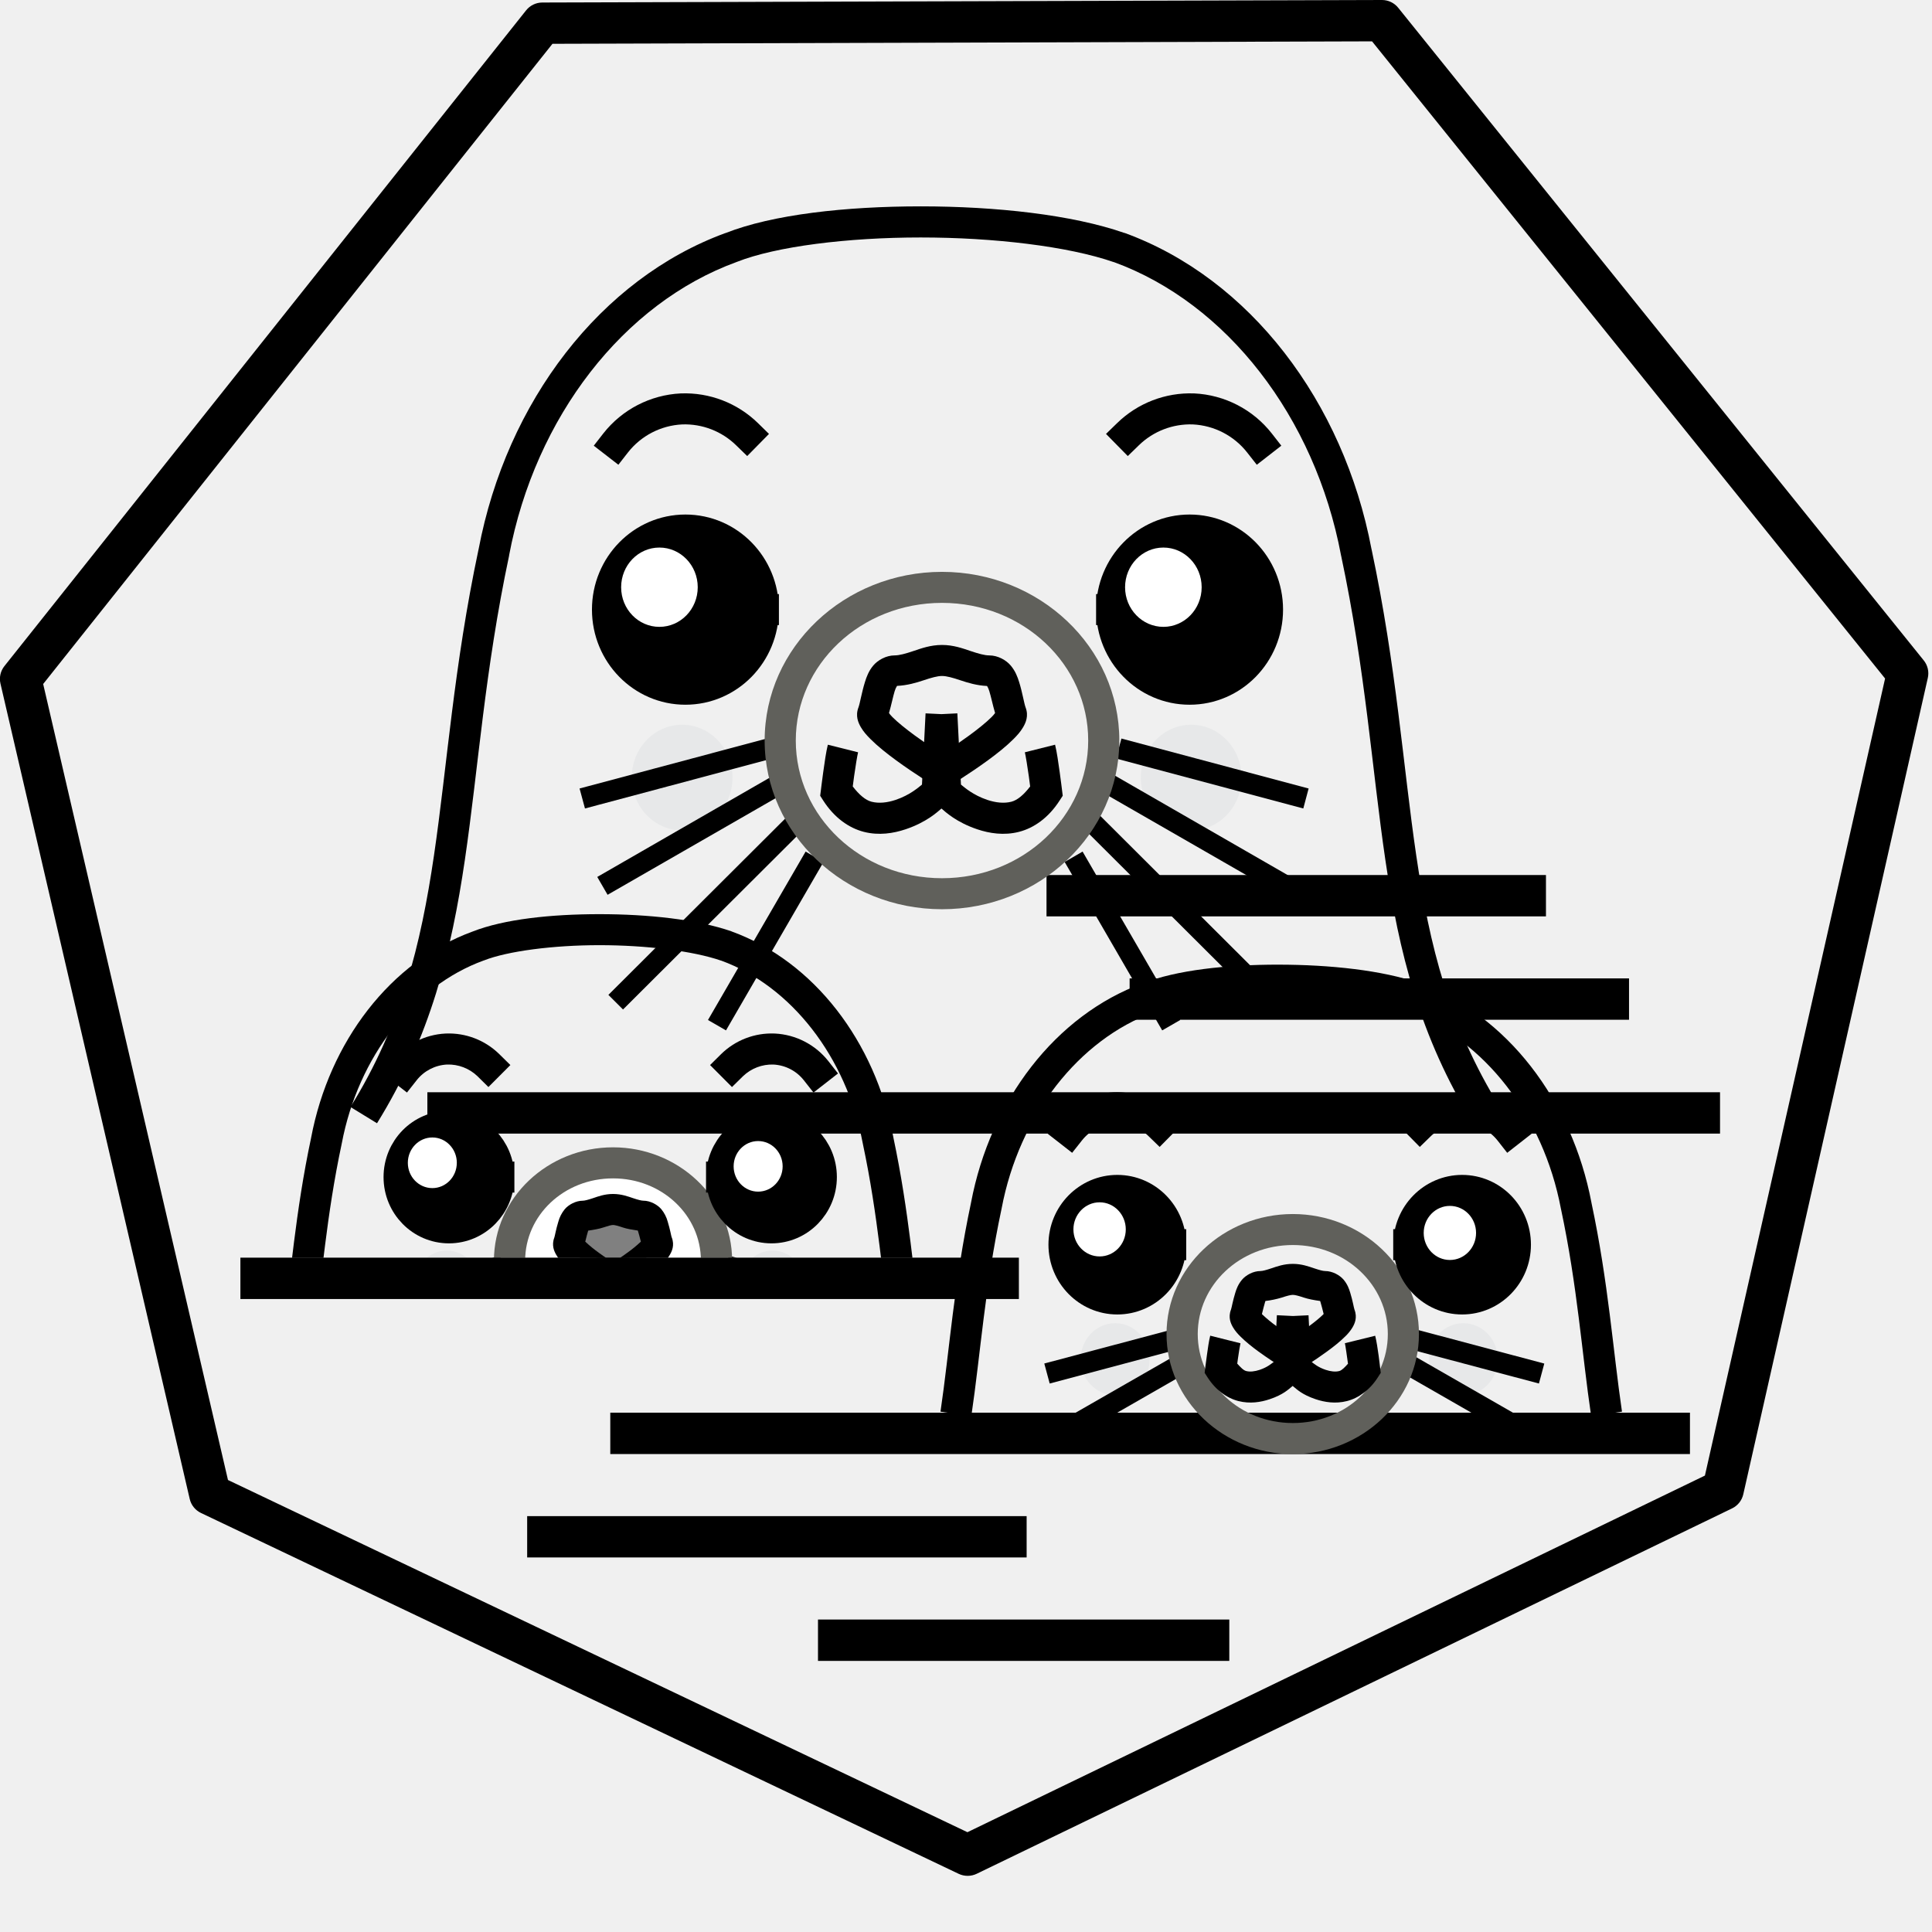
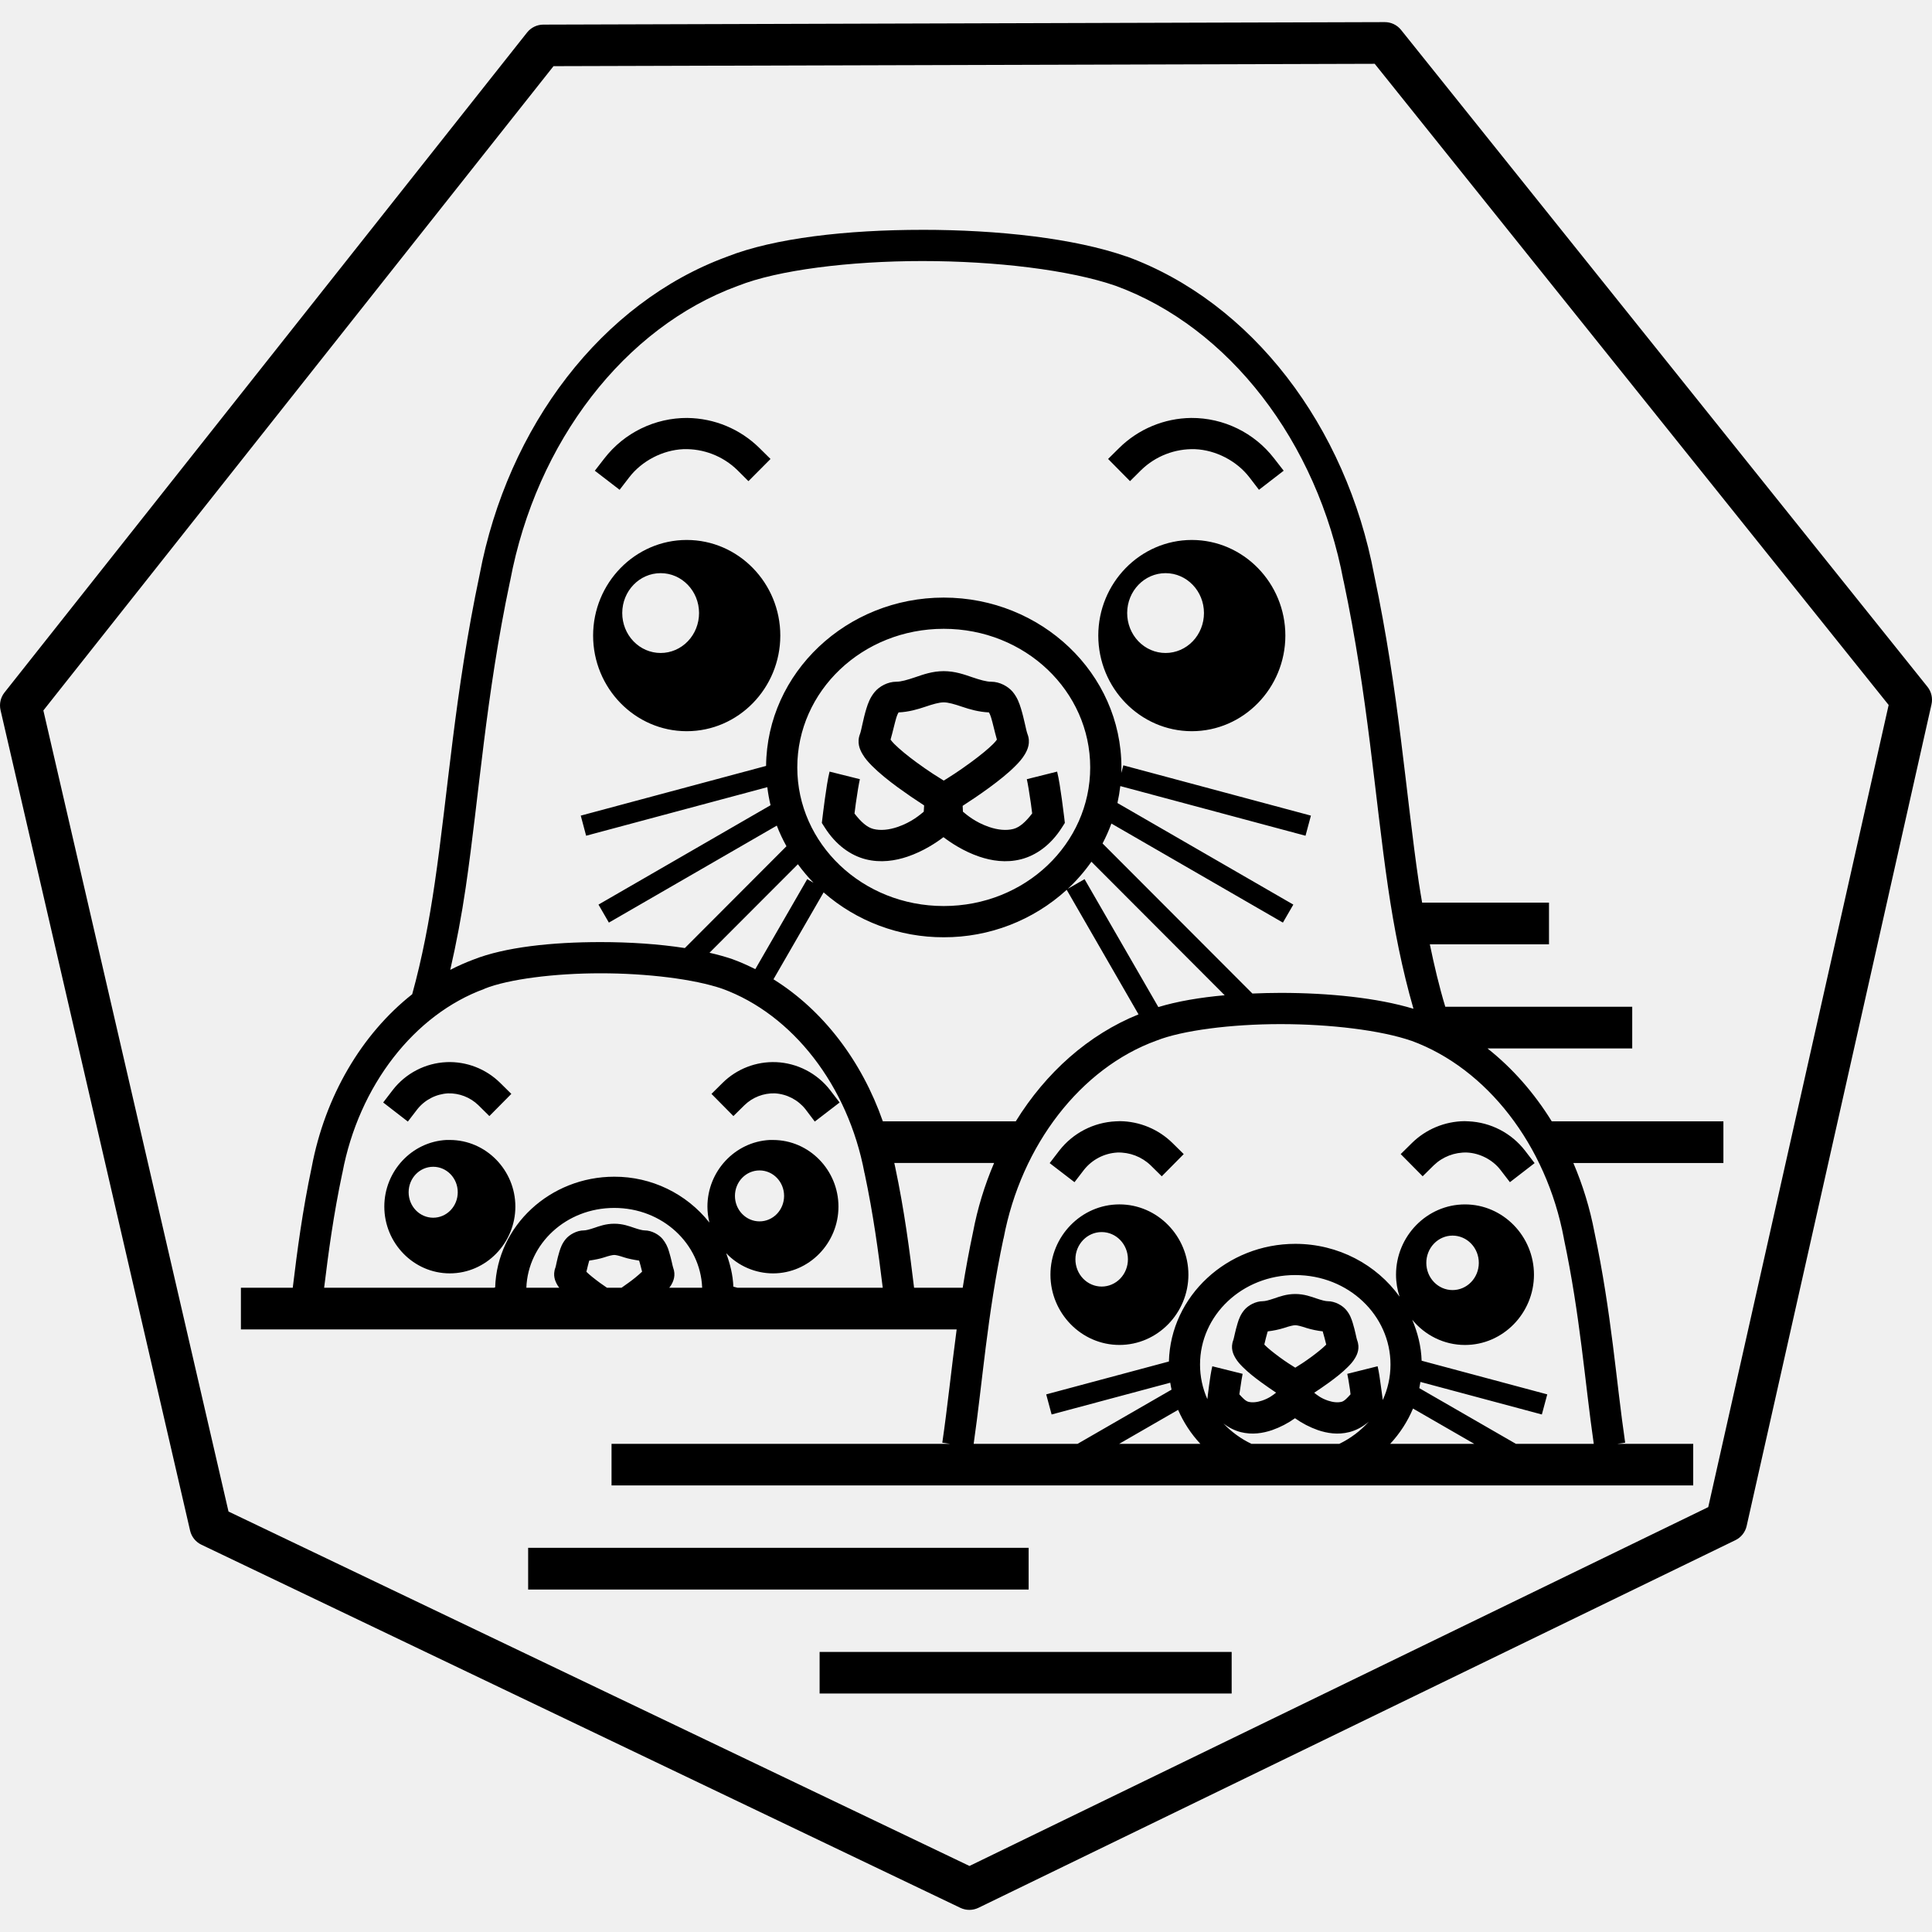
<svg xmlns="http://www.w3.org/2000/svg" viewBox="0 0 128 128">
-   <defs>
-     <clipPath id="podman-plain-a">
-       <path d="M19 61h42v22.336H19zm0 0" />
-     </clipPath>
-     <clipPath id="podman-plain-b">
-       <path d="M8.96 55.742h56.58v27.594H8.96zm0 0" />
-     </clipPath>
-     <clipPath id="podman-plain-c">
-       <path d="M49 82h5v1.336h-5zm0 0" />
-     </clipPath>
-     <clipPath id="podman-plain-d">
-       <path d="M27 82h5v1.336h-5zm0 0" />
-     </clipPath>
-     <clipPath id="podman-plain-e">
-       <path d="M17 76h25v7.336H17zm0 0" />
-     </clipPath>
-     <clipPath id="podman-plain-f">
-       <path d="M18 77h25v6.336H18zm0 0" />
-     </clipPath>
-     <clipPath id="podman-plain-g">
-       <path d="M19 78h24v5.336H19zm0 0" />
-     </clipPath>
-     <clipPath id="podman-plain-h">
-       <path d="M23 80h21v3.336H23zm0 0" />
-     </clipPath>
-     <clipPath id="podman-plain-i">
-       <path d="M40 76h24v7.336H40zm0 0" />
-     </clipPath>
-     <clipPath id="podman-plain-j">
-       <path d="M39 77h24v6.336H39zm0 0" />
-     </clipPath>
-     <clipPath id="podman-plain-k">
-       <path d="M38 78h25v5.336H38zm0 0" />
-     </clipPath>
-     <clipPath id="podman-plain-l">
-       <path d="M38 80h21v3.336H38zm0 0" />
-     </clipPath>
-     <clipPath id="podman-plain-m">
-       <path d="M33 77h15v6.336H33zm0 0" />
-     </clipPath>
-     <clipPath id="podman-plain-n">
-       <path d="M22 65h38v18.336H22zm0 0" />
-     </clipPath>
-     <clipPath id="podman-plain-o">
-       <path d="M36 62h29.54v21.336H36zm0 0" />
-     </clipPath>
-     <clipPath id="podman-plain-p">
-       <path d="M36 57h29.54v26H36zm0 0" />
-     </clipPath>
-     <clipPath id="podman-plain-q">
-       <path d="M28 70h29v13.336H28zm0 0" />
-     </clipPath>
-     <clipPath id="podman-plain-r">
-       <path d="M24 70h29v13.336H24zm0 0" />
-     </clipPath>
-     <clipPath id="podman-plain-s">
-       <path d="M37 80h7v3.336h-7zm0 0" />
-     </clipPath>
-     <clipPath id="podman-plain-t">
-       <path d="M26 68h30v15.336H26zm0 0" />
-     </clipPath>
-     <clipPath id="podman-plain-u">
-       <path d="M14 62h31v21.336H14zm0 0" />
-     </clipPath>
-   </defs>
-   <path d="M963.983-1.265h12.722M966.1 1.38h12.721" transform="matrix(2.60096 0 0 2.58929 -2437.947 62.618)" fill="none" stroke-width="1.058" stroke="#000" />
-   <path style="line-height:normal;font-variant-ligatures:normal;font-variant-position:normal;font-variant-caps:normal;font-variant-numeric:normal;font-variant-alternates:normal;font-feature-settings:normal;text-indent:0;text-align:start;text-decoration-line:none;text-decoration-style:solid;text-decoration-color:#000;text-transform:none;text-orientation:mixed;white-space:normal;shape-padding:0;isolation:auto;mix-blend-mode:normal;solid-color:#000;solid-opacity:1" d="M61.002 13.672c-4.976 0-9.816.538-12.935 1.77-.003 0-.009-.002-.012 0-8.26 3.025-14.49 11.161-16.346 20.943v.006c-.002.006-.005.011-.006.017-1.644 7.754-2.076 14.323-2.95 20.263-.876 5.947-2.177 11.25-5.533 16.671l1.758 1.077c3.548-5.731 4.926-11.381 5.82-17.445.892-6.064 1.317-12.557 2.932-20.164v-.023c1.736-9.18 7.597-16.704 15.061-19.425l.012-.005.017-.006c2.601-1.029 7.36-1.619 12.182-1.618 4.816 0 9.755.58 12.794 1.635h.012c7.458 2.726 13.31 10.246 15.038 19.419v.011l.006.012c1.616 7.607 2.039 14.1 2.932 20.164.894 6.064 2.274 11.72 5.825 17.45l1.759-1.082c-3.36-5.421-4.663-10.724-5.539-16.671-.875-5.94-1.31-12.508-2.956-20.263l-.006-.017c-1.852-9.796-8.084-17.944-16.364-20.961h-.018c-3.458-1.203-8.503-1.758-13.483-1.758z" color="#000" font-weight="400" font-family="sans-serif" overflow="visible" fill-rule="evenodd" />
-   <path d="M82.258 51.516c0-1.934-1.492-3.5-3.336-3.5-1.844 0-3.34 1.566-3.34 3.5 0 1.933 1.496 3.5 3.34 3.5 1.844 0 3.336-1.567 3.336-3.5zm-33.727 0c0-1.934-1.496-3.5-3.34-3.5-1.843 0-3.336 1.566-3.336 3.5 0 1.933 1.493 3.5 3.336 3.5 1.844 0 3.34-1.567 3.34-3.5zm0 0" fill="#e7e8e9" />
-   <path style="line-height:normal;font-variant-ligatures:normal;font-variant-position:normal;font-variant-caps:normal;font-variant-numeric:normal;font-variant-alternates:normal;font-feature-settings:normal;text-indent:0;text-align:start;text-decoration-line:none;text-decoration-style:solid;text-decoration-color:#000;text-transform:none;text-orientation:mixed;white-space:normal;shape-padding:0;isolation:auto;mix-blend-mode:normal;solid-color:#000;solid-opacity:1" d="M50.801 48.93l-12.403 3.31.358 1.323 12.403-3.308zm1.24 1.99L39.57 58.1l.684 1.183 12.476-7.174zm.913 2.383L40.307 65.914l.97.967L53.924 54.27zm.42 3.117l-6.469 11.158 1.194.688 6.463-11.159zm20.923-7.49L86.7 52.24l-.353 1.323-12.408-3.308zm-1.24 1.99l12.47 7.18-.684 1.183-12.476-7.174zm-.913 2.383l12.647 12.611-.97.967L71.174 54.27zm-.42 3.117l6.469 11.158-1.194.688-6.463-11.159z" color="#000" font-weight="400" font-family="sans-serif" overflow="visible" />
-   <path style="line-height:normal;font-variant-ligatures:normal;font-variant-position:normal;font-variant-caps:normal;font-variant-numeric:normal;font-variant-alternates:normal;font-feature-settings:normal;text-indent:0;text-align:start;text-decoration-line:none;text-decoration-style:solid;text-decoration-color:#000;text-transform:none;text-orientation:mixed;white-space:normal;shape-padding:0;isolation:auto;mix-blend-mode:normal;solid-color:#000;solid-opacity:1" d="M62.41 37.887c-6.447 0-11.75 4.983-11.75 11.176 0 6.19 5.303 11.176 11.75 11.176 6.452 0 11.748-4.986 11.748-11.176 0-6.193-5.296-11.176-11.748-11.176zm0 2.055c5.393 0 9.686 4.096 9.686 9.121 0 5.022-4.293 9.121-9.686 9.121-5.387 0-9.687-4.1-9.687-9.12 0-5.026 4.3-9.122 9.687-9.122z" color="#000" font-weight="400" font-family="sans-serif" overflow="visible" fill="#60605b" />
-   <path d="M-964.802-7.841c0-.977-.773-1.768-1.725-1.768-.953 0-1.725.791-1.725 1.768 0 .978.772 1.77 1.725 1.77.952 0 1.725-.792 1.725-1.77zm0 0" transform="matrix(-2.99123 0 0 2.9803 -2812.291 63.755)" stroke-width=".69" stroke-linecap="square" stroke="#000" />
-   <path style="line-height:normal;font-variant-ligatures:normal;font-variant-position:normal;font-variant-caps:normal;font-variant-numeric:normal;font-variant-alternates:normal;font-feature-settings:normal;text-indent:0;text-align:start;text-decoration-line:none;text-decoration-style:solid;text-decoration-color:#000;text-transform:none;text-orientation:mixed;white-space:normal;shape-padding:0;isolation:auto;mix-blend-mode:normal;solid-color:#000;solid-opacity:1" d="M79.113 26.065a6.94 6.94 0 00-5.095 1.961l-.742.722 1.443 1.467.736-.716a4.88 4.88 0 013.576-1.38c1.414.07 2.728.75 3.599 1.863l.636.81 1.625-1.264-.631-.809a6.949 6.949 0 00-5.136-2.654h-.006zM61.321 47.262l-.238 4.719c-.23.186-.804.696-1.743 1.013-.555.186-1.107.247-1.593.124-.413-.106-.828-.466-1.25-1.013.028-.217.038-.31.088-.667.087-.624.209-1.374.265-1.597l-2.003-.502c-.119.476-.216 1.17-.306 1.815-.09.644-.155 1.199-.155 1.199l-.047.367.197.31c.728 1.138 1.7 1.828 2.698 2.083.997.254 1.958.1 2.764-.171 1.382-.465 2.103-1.14 2.376-1.375.274.235.99.91 2.37 1.375.808.272 1.768.425 2.766.17.997-.254 1.969-.944 2.697-2.082l.202-.31-.046-.367s-.066-.555-.156-1.2c-.09-.644-.187-1.338-.306-1.814l-2.002.502c.056.223.177.973.264 1.597.05.358.061.45.088.667-.422.547-.837.907-1.25 1.013-.485.123-1.038.062-1.592-.124-.94-.317-1.513-.827-1.743-1.013l-.239-4.72-1.053.052z" color="#000" font-weight="400" font-family="sans-serif" overflow="visible" />
-   <path style="line-height:normal;font-variant-ligatures:normal;font-variant-position:normal;font-variant-caps:normal;font-variant-numeric:normal;font-variant-alternates:normal;font-feature-settings:normal;text-indent:0;text-align:start;text-decoration-line:none;text-decoration-style:solid;text-decoration-color:#000;text-transform:none;text-orientation:mixed;white-space:normal;shape-padding:0;isolation:auto;mix-blend-mode:normal;solid-color:#000;solid-opacity:1" d="M62.41 42.73c-.756 0-1.378.228-1.893.402-.515.173-.929.29-1.245.29-.566 0-1.117.314-1.42.676-.301.362-.439.74-.549 1.094-.218.707-.33 1.417-.426 1.67-.222.573-.011 1.03.164 1.328.174.297.39.533.63.774.483.483 1.09.964 1.706 1.415 1.232.9 2.49 1.664 2.49 1.664l.537.332.543-.332s1.26-.763 2.495-1.664c.617-.45 1.223-.932 1.706-1.415.241-.241.455-.477.63-.774.175-.296.388-.752.17-1.321-.097-.252-.206-.968-.426-1.677-.11-.354-.253-.732-.555-1.094-.303-.362-.854-.675-1.42-.675-.316 0-.728-.118-1.245-.291-.516-.174-1.135-.402-1.892-.402zm0 2.055c.307 0 .715.117 1.232.29.476.16 1.072.342 1.753.373.022.034.088.144.152.35.112.36.223.908.38 1.443a2.242 2.242 0 01-.24.274c-.341.341-.894.787-1.466 1.205-.88.642-1.435.975-1.811 1.21-.375-.234-.931-.567-1.812-1.21-.57-.418-1.125-.864-1.466-1.205-.128-.128-.183-.205-.234-.274.157-.535.263-1.083.374-1.443a1.39 1.39 0 01.158-.356c.677-.032 1.273-.207 1.747-.366.517-.174.93-.291 1.233-.291z" color="#000" font-weight="400" font-family="sans-serif" overflow="visible" />
-   <path d="M957.085-7.841c0-.977-.771-1.768-1.725-1.768-.953 0-1.725.791-1.725 1.768 0 .978.772 1.77 1.725 1.77.954 0 1.725-.792 1.725-1.77zm0 0" transform="matrix(2.99123 0 0 2.9803 -2812.291 63.755)" stroke-width=".69" stroke-linecap="square" stroke="#000" />
-   <path d="M46.227 38.906c0-1.453-1.137-2.629-2.54-2.629-1.402 0-2.535 1.176-2.535 2.63 0 1.448 1.133 2.624 2.535 2.624 1.403 0 2.54-1.176 2.54-2.625zm0 0" fill="#fff" />
-   <path style="line-height:normal;font-variant-ligatures:normal;font-variant-position:normal;font-variant-caps:normal;font-variant-numeric:normal;font-variant-alternates:normal;font-feature-settings:normal;text-indent:0;text-align:start;text-decoration-line:none;text-decoration-style:solid;text-decoration-color:#000;text-transform:none;text-orientation:mixed;white-space:normal;shape-padding:0;isolation:auto;mix-blend-mode:normal;solid-color:#000;solid-opacity:1" d="M45.099 26.065a6.951 6.951 0 00-5.13 2.654l-.63.81 1.63 1.262.63-.809a4.87 4.87 0 013.593-1.863 4.866 4.866 0 013.576 1.38l.736.716 1.443-1.467-.736-.722a6.928 6.928 0 00-5.1-1.961h-.006z" color="#000" font-weight="400" font-family="sans-serif" overflow="visible" />
-   <path d="M79.613 38.906c0-1.453-1.136-2.629-2.535-2.629-1.402 0-2.539 1.176-2.539 2.63 0 1.448 1.137 2.624 2.54 2.624 1.398 0 2.534-1.176 2.534-2.625zm0 0" fill="#fff" />
-   <path d="M948.212 4.293h32.927" transform="matrix(2.60096 0 0 2.58929 -2437.947 62.618)" fill="none" stroke-width="1.058" stroke="#000" />
-   <g clip-path="url(#podman-plain-a)">
-     <path d="M60.066 88.473c-.566-3.832-.843-8-1.886-12.907-1.145-6.058-5.016-11.058-10.055-12.89-4.152-1.442-12.785-1.446-16.445 0-5.035 1.832-8.907 6.832-10.051 12.89-1.047 4.907-1.32 9.075-1.887 12.907" fill="none" />
-   </g>
-   <g clip-path="url(#podman-plain-b)">
-     <path style="line-height:normal;font-variant-ligatures:normal;font-variant-position:normal;font-variant-caps:normal;font-variant-numeric:normal;font-variant-alternates:normal;font-feature-settings:normal;text-indent:0;text-align:start;text-decoration-line:none;text-decoration-style:solid;text-decoration-color:#000;text-transform:none;text-orientation:mixed;white-space:normal;shape-padding:0;isolation:auto;mix-blend-mode:normal;solid-color:#000;solid-opacity:1" d="M39.716 60.566c-3.207 0-6.315.33-8.404 1.15-5.436 1.984-9.495 7.293-10.699 13.659v.004c-1.06 4.973-1.338 9.179-1.894 12.944l2.042.298c.575-3.89.847-8.014 1.877-12.839v-.012l.005-.013c1.085-5.747 4.764-10.433 9.39-12.117l.014-.004.013-.004c1.57-.62 4.602-1.013 7.657-1.012 3.052 0 6.191.378 8.058 1.024h.009c4.625 1.688 8.293 6.37 9.378 12.113l.004.013v.008c1.027 4.828 1.301 8.957 1.878 12.848l2.042-.303c-.558-3.766-.84-7.97-1.894-12.944v-.004c-1.205-6.37-5.27-11.682-10.716-13.663l-.005-.004-.008-.004c-2.286-.793-5.532-1.138-8.746-1.138z" color="#000" font-weight="400" font-family="sans-serif" overflow="visible" />
-   </g>
-   <g clip-path="url(#podman-plain-c)">
-     <path d="M53.316 85.086c0-1.234-.953-2.234-2.132-2.234-1.18 0-2.137 1-2.137 2.234s.957 2.234 2.137 2.234c1.18 0 2.132-1 2.132-2.234zm0 0" fill="#e7e8e9" />
-   </g>
-   <g clip-path="url(#podman-plain-d)">
-     <path d="M31.742 85.086c0-1.234-.957-2.234-2.137-2.234-1.18 0-2.136 1-2.136 2.234s.957 2.234 2.136 2.234c1.18 0 2.137-1 2.137-2.234zm0 0" fill="#e7e8e9" />
-   </g>
-   <g clip-path="url(#podman-plain-e)">
-     <path d="M956.418-5.982l-4.67 1.251" transform="matrix(1.69894 0 0 1.6887 -1591.586 93.957)" fill="none" stroke-width=".811" stroke="#000" />
-   </g>
-   <g clip-path="url(#podman-plain-f)">
-     <path d="M956.949-5.253l-4.697 2.71" transform="matrix(1.69894 0 0 1.6887 -1591.586 93.957)" fill="none" stroke-width=".811" stroke="#000" />
-   </g>
-   <g clip-path="url(#podman-plain-g)">
-     <path d="M957.344-4.393l-4.761 4.76" transform="matrix(1.69894 0 0 1.6887 -1591.586 93.957)" fill="none" stroke-width=".811" stroke="#000" />
-   </g>
-   <g clip-path="url(#podman-plain-h)">
-     <path d="M957.544-3.269L955.11.946" transform="matrix(1.69894 0 0 1.6887 -1591.586 93.957)" fill="none" stroke-width=".811" stroke="#000" />
-   </g>
-   <g clip-path="url(#podman-plain-i)">
-     <path d="M956.418-5.982l-4.67 1.251" transform="matrix(-1.69894 0 0 1.6887 1673.004 93.957)" fill="none" stroke-width=".811" stroke="#000" />
-   </g>
-   <g clip-path="url(#podman-plain-j)">
-     <path d="M956.949-5.253l-4.697 2.71" transform="matrix(-1.69894 0 0 1.6887 1673.004 93.957)" fill="none" stroke-width=".811" stroke="#000" />
-   </g>
-   <g clip-path="url(#podman-plain-k)">
-     <path d="M957.344-4.393l-4.761 4.76" transform="matrix(-1.69894 0 0 1.6887 1673.004 93.957)" fill="none" stroke-width=".811" stroke="#000" />
-   </g>
-   <g clip-path="url(#podman-plain-l)">
-     <path d="M957.544-3.269L955.11.946" transform="matrix(-1.69894 0 0 1.6887 1673.004 93.957)" fill="none" stroke-width=".811" stroke="#000" />
-   </g>
-   <g clip-path="url(#podman-plain-m)">
-     <path d="M47.473 83.52c0-3.579-3.067-6.477-6.856-6.477-3.785 0-6.855 2.898-6.855 6.477 0 3.578 3.07 6.48 6.855 6.48 3.79 0 6.856-2.902 6.856-6.48zm0 0" fill="#fff" />
-   </g>
-   <g clip-path="url(#podman-plain-n)">
-     <path style="line-height:normal;font-variant-ligatures:normal;font-variant-position:normal;font-variant-caps:normal;font-variant-numeric:normal;font-variant-alternates:normal;font-feature-settings:normal;text-indent:0;text-align:start;text-decoration-line:none;text-decoration-style:solid;text-decoration-color:#000;text-transform:none;text-orientation:mixed;white-space:normal;shape-padding:0;isolation:auto;mix-blend-mode:normal;solid-color:#000;solid-opacity:1" d="M40.615 76.013c-4.316 0-7.89 3.342-7.89 7.505 0 4.164 3.573 7.51 7.89 7.51 4.318 0 7.89-3.347 7.89-7.51 0-4.162-3.574-7.505-7.89-7.505zm0 2.058c3.257 0 5.822 2.454 5.822 5.447 0 2.994-2.563 5.456-5.822 5.456-3.257 0-5.822-2.462-5.822-5.456 0-2.993 2.565-5.447 5.822-5.447z" color="#000" font-weight="400" font-family="sans-serif" overflow="visible" fill="#60605b" />
-   </g>
-   <path d="M47.813 77.984c0-1.859 1.476-3.363 3.3-3.363 1.825 0 3.301 1.504 3.301 3.363 0 1.86-1.477 3.364-3.3 3.364-1.825 0-3.301-1.504-3.301-3.364zm0 0" />
-   <g clip-path="url(#podman-plain-o)">
-     <path d="M-952.644 8.86c0-.865-.683-1.564-1.528-1.564-.844 0-1.528.7-1.528 1.564 0 .865.684 1.564 1.528 1.564.845 0 1.528-.7 1.528-1.564zm0 0" transform="matrix(-2.16006 0 0 2.15037 -2009.957 58.932)" fill="none" stroke="#000" stroke-width=".956" stroke-linecap="square" />
-   </g>
-   <g clip-path="url(#podman-plain-p)">
-     <path style="line-height:normal;font-variant-ligatures:normal;font-variant-position:normal;font-variant-caps:normal;font-variant-numeric:normal;font-variant-alternates:normal;font-feature-settings:normal;text-indent:0;text-align:start;text-decoration-line:none;text-decoration-style:solid;text-decoration-color:#000;text-transform:none;text-orientation:mixed;white-space:normal;shape-padding:0;isolation:auto;mix-blend-mode:normal;solid-color:#000;solid-opacity:1" d="M51.322 68.474a4.778 4.778 0 00-3.548 1.365l-.73.723 1.452 1.457.734-.722a2.782 2.782 0 012.004-.769c.796.04 1.534.42 2.025 1.046l.637.81 1.624-1.264-.633-.81a4.818 4.818 0 00-3.556-1.836h-.004z" color="#000" font-weight="400" font-family="sans-serif" overflow="visible" />
-   </g>
-   <g clip-path="url(#podman-plain-q)">
-     <path d="M962.305-5.784l.101 1.985s1.587 1.422 2.513-.033c0 0-.099-.826-.165-1.092" transform="matrix(1.69894 0 0 1.6887 -1594.283 92.17)" fill="none" stroke-width="1.216" stroke="#000" />
-   </g>
-   <g clip-path="url(#podman-plain-r)">
-     <path d="M962.287-5.784l-.1 1.985s-1.586 1.422-2.512-.033c0 0 .098-.826.165-1.092" transform="matrix(1.69894 0 0 1.6887 -1594.283 92.17)" fill="none" stroke-width="1.216" stroke="#000" />
-   </g>
-   <g clip-path="url(#podman-plain-s)">
-     <path d="M43.543 82.352c-.23-.59-.23-1.774-.918-1.774-.691 0-1.328-.445-2.008-.445-.676 0-1.312.445-2.004.445-.691 0-.691 1.184-.918 1.774-.23.593 2.922 2.515 2.922 2.515s3.156-1.922 2.926-2.515zm0 0" fill="gray" />
-   </g>
-   <g clip-path="url(#podman-plain-t)">
-     <path style="line-height:normal;font-variant-ligatures:normal;font-variant-position:normal;font-variant-caps:normal;font-variant-numeric:normal;font-variant-alternates:normal;font-feature-settings:normal;text-indent:0;text-align:start;text-decoration-line:none;text-decoration-style:solid;text-decoration-color:#000;text-transform:none;text-orientation:mixed;white-space:normal;shape-padding:0;isolation:auto;mix-blend-mode:normal;solid-color:#000;solid-opacity:1" d="M40.615 79.104c-.565 0-1 .167-1.329.278-.329.11-.552.168-.675.168-.469 0-.948.269-1.194.562a2.226 2.226 0 00-.426.828c-.155.498-.23.956-.262 1.041-.205.529-.008.931.131 1.168.139.236.293.404.46.571.334.335.737.647 1.139.94.805.589 1.616 1.084 1.616 1.084l.54.328.54-.328s.815-.495 1.62-1.083c.402-.294.805-.606 1.139-.94.167-.168.317-.336.456-.572.139-.236.339-.638.135-1.168l-.005-.004c-.03-.077-.107-.54-.261-1.037a2.222 2.222 0 00-.422-.824c-.245-.293-.724-.567-1.194-.567-.123 0-.35-.057-.68-.168-.33-.11-.762-.277-1.328-.277zm0 2.054c.114 0 .34.06.67.172.242.082.611.144.975.198.007.016-.002 0 .005.02.045.147.131.454.194.715l-.009.008a8.37 8.37 0 01-.894.73c-.454.332-.656.45-.941.63-.285-.18-.484-.298-.937-.63a8.547 8.547 0 01-.894-.73c-.005-.005-.005-.003-.009-.008.063-.263.144-.572.19-.718l.004-.013c.367-.053.737-.12.98-.202.33-.111.557-.172.666-.172zm1.962 1.55c.002.007.001.01.004.017l-.004-.005c-.002-.008.002-.005 0-.012z" color="#000" font-weight="400" font-family="sans-serif" overflow="visible" />
-   </g>
-   <path d="M33.047 77.984c0-1.859-1.477-3.363-3.3-3.363-1.825 0-3.302 1.504-3.302 3.363 0 1.86 1.477 3.364 3.301 3.364s3.3-1.504 3.3-3.364zm0 0" />
-   <g clip-path="url(#podman-plain-u)">
-     <path d="M945.808 8.86c0-.865-.684-1.564-1.528-1.564-.845 0-1.528.7-1.528 1.564 0 .865.683 1.564 1.528 1.564.844 0 1.528-.7 1.528-1.564zm0 0" transform="matrix(2.16006 0 0 2.15037 -2009.957 58.932)" fill="none" stroke-width=".956" stroke-linecap="square" stroke="#000" />
-   </g>
-   <path d="M30.266 77.04c0-.927-.727-1.68-1.621-1.68-.899 0-1.625.753-1.625 1.68 0 .925.726 1.675 1.625 1.675.894 0 1.62-.75 1.62-1.676zm0 0" fill="#fff" />
-   <path style="line-height:normal;font-variant-ligatures:normal;font-variant-position:normal;font-variant-caps:normal;font-variant-numeric:normal;font-variant-alternates:normal;font-feature-settings:normal;text-indent:0;text-align:start;text-decoration-line:none;text-decoration-style:solid;text-decoration-color:#000;text-transform:none;text-orientation:mixed;white-space:normal;shape-padding:0;isolation:auto;mix-blend-mode:normal;solid-color:#000;solid-opacity:1" d="M29.524 68.474a4.815 4.815 0 00-3.553 1.836l-.637.81 1.629 1.264.637-.81a2.738 2.738 0 012.02-1.046 2.782 2.782 0 012.009.769l.73.722 1.455-1.457-.734-.723a4.778 4.778 0 00-3.548-1.365h-.004z" color="#000" font-weight="400" font-family="sans-serif" overflow="visible" />
-   <path d="M51.852 77.273c0-.925-.727-1.675-1.625-1.675-.895 0-1.622.75-1.622 1.675 0 .926.727 1.676 1.622 1.676.898 0 1.625-.75 1.625-1.676zm0 0" fill="#fff" />
-   <path style="line-height:normal;font-variant-ligatures:normal;font-variant-position:normal;font-variant-caps:normal;font-variant-numeric:normal;font-variant-alternates:normal;font-feature-settings:normal;text-indent:0;text-align:start;text-decoration-line:none;text-decoration-style:solid;text-decoration-color:#000;text-transform:none;text-orientation:mixed;white-space:normal;shape-padding:0;isolation:auto;mix-blend-mode:normal;solid-color:#000;solid-opacity:1" d="M91.558 0L35.927.167a1.376 1.37 0 00-1.072.52L.29 44.134a1.376 1.37 0 00-.259 1.158L12.57 99.313a1.376 1.37 0 00.747.926l50.195 23.905a1.376 1.37 0 001.194 0l50.048-24.209a1.376 1.37 0 00.742-.93l12.227-54.092a1.376 1.37 0 00-.269-1.158L92.635.515A1.376 1.37 0 0091.558 0zm-.656 2.74l33.99 42.213-11.937 52.808-48.86 23.627-48.991-23.334L2.86 45.317 36.602 2.902z" color="#000" font-weight="400" font-family="sans-serif" overflow="visible" />
-   <path style="line-height:normal;font-variant-ligatures:normal;font-variant-position:normal;font-variant-caps:normal;font-variant-numeric:normal;font-variant-alternates:normal;font-feature-settings:normal;text-indent:0;text-align:start;text-decoration-line:none;text-decoration-style:solid;text-decoration-color:#000;text-transform:none;text-orientation:mixed;white-space:normal;shape-padding:0;isolation:auto;mix-blend-mode:normal;solid-color:#000;solid-opacity:1" d="M15.927 83.322v2.741h51.577v-2.74zm24.506 10.271v2.741h71.531v-2.74z" color="#000" font-weight="400" font-family="sans-serif" overflow="visible" />
-   <path style="line-height:normal;font-variant-ligatures:normal;font-variant-position:normal;font-variant-caps:normal;font-variant-numeric:normal;font-variant-alternates:normal;font-feature-settings:normal;text-indent:0;text-align:start;text-decoration-line:none;text-decoration-style:solid;text-decoration-color:#000;text-transform:none;text-orientation:mixed;white-space:normal;shape-padding:0;isolation:auto;mix-blend-mode:normal;solid-color:#000;solid-opacity:1" d="M84.688 63.91c-3.427 0-6.75.362-8.967 1.235h-.01c-5.778 2.113-10.098 7.76-11.379 14.54v.004c-1.13 5.311-1.426 9.805-2.022 13.837l2.042.298c.615-4.158.9-8.567 2.002-13.73l.005-.015v-.01c1.163-6.166 5.113-11.199 10.089-13.008l.01-.005.015-.005c1.699-.67 4.943-1.082 8.215-1.082 3.27 0 6.629.4 8.64 1.097h.006c4.973 1.813 8.91 6.84 10.078 13.002v.01l.005.01c1.1 5.164 1.387 9.58 2.002 13.736l2.042-.298c-.596-4.03-.894-8.527-2.022-13.837v-.005c-1.288-6.788-5.615-12.444-11.41-14.55l-.004-.005h-.01c-2.431-.844-5.897-1.218-9.327-1.218z" color="#000" font-weight="400" font-family="sans-serif" overflow="visible" fill-rule="evenodd" />
-   <path d="M99.23 90.055c0-1.32-1.023-2.39-2.28-2.39-1.263 0-2.286 1.07-2.286 2.39s1.023 2.386 2.285 2.386c1.258 0 2.281-1.066 2.281-2.386zm-23.066 0c0-1.32-1.023-2.39-2.285-2.39-1.262 0-2.281 1.07-2.281 2.39s1.02 2.386 2.28 2.386c1.263 0 2.286-1.066 2.286-2.386zm0 0" fill="#e7e8e9" />
-   <path style="line-height:normal;font-variant-ligatures:normal;font-variant-position:normal;font-variant-caps:normal;font-variant-numeric:normal;font-variant-alternates:normal;font-feature-settings:normal;text-indent:0;text-align:start;text-decoration-line:none;text-decoration-style:solid;text-decoration-color:#000;text-transform:none;text-orientation:mixed;white-space:normal;shape-padding:0;isolation:auto;mix-blend-mode:normal;solid-color:#000;solid-opacity:1" d="M77.673 88.08l-8.486 2.256.358 1.326 8.483-2.26zm.795 1.382l-8.533 4.894.689 1.185 8.532-4.895zm15.359-1.379l8.486 2.257-.355 1.322-8.486-2.256zm-.79 1.379l8.528 4.894-.689 1.185-8.528-4.894z" color="#000" font-weight="400" font-family="sans-serif" overflow="visible" />
-   <path style="line-height:normal;font-variant-ligatures:normal;font-variant-position:normal;font-variant-caps:normal;font-variant-numeric:normal;font-variant-alternates:normal;font-feature-settings:normal;text-indent:0;text-align:start;text-decoration-line:none;text-decoration-style:solid;text-decoration-color:#000;text-transform:none;text-orientation:mixed;white-space:normal;shape-padding:0;isolation:auto;mix-blend-mode:normal;solid-color:#000;solid-opacity:1" d="M85.653 80.433c-4.58 0-8.367 3.54-8.367 7.95s3.788 7.955 8.367 7.955c4.576 0 8.356-3.546 8.356-7.955 0-4.41-3.78-7.95-8.356-7.95zm0 2.053c3.517 0 6.294 2.657 6.294 5.897 0 3.239-2.777 5.896-6.294 5.896-3.52 0-6.3-2.657-6.3-5.896 0-3.24 2.78-5.897 6.3-5.897z" color="#000" font-weight="400" font-family="sans-serif" overflow="visible" fill="#60605b" />
-   <path d="M-972.432 6.78c0-.767-.608-1.388-1.357-1.388-.75 0-1.356.621-1.356 1.388 0 .767.606 1.389 1.356 1.389.75 0 1.357-.622 1.357-1.39zm0 0" transform="matrix(-2.60096 0 0 2.58929 -2435.917 64.907)" stroke-width=".794" stroke-linecap="square" stroke="#000" />
-   <path style="line-height:normal;font-variant-ligatures:normal;font-variant-position:normal;font-variant-caps:normal;font-variant-numeric:normal;font-variant-alternates:normal;font-feature-settings:normal;text-indent:0;text-align:start;text-decoration-line:none;text-decoration-style:solid;text-decoration-color:#000;text-transform:none;text-orientation:mixed;white-space:normal;shape-padding:0;isolation:auto;mix-blend-mode:normal;solid-color:#000;solid-opacity:1" d="M97.088 72.366a5.068 5.068 0 00-3.729 1.437l-.736.718 1.442 1.466.737-.718a3.003 3.003 0 012.2-.844 3.016 3.016 0 012.22 1.143l.634.809 1.626-1.27-.635-.809a5.082 5.082 0 00-3.749-1.932h-.005zM84.596 87.136l-.156 3.054c-.202.155-.466.391-.979.564-.339.114-.65.145-.9.08-.183-.045-.385-.263-.59-.49.017-.126.017-.139.04-.299.058-.422.145-.94.173-1.05l-2.004-.502c-.092.366-.155.83-.217 1.273-.061.443-.11.822-.11.822l-.042.367.198.307c.534.833 1.277 1.368 2.04 1.562.764.194 1.484.076 2.076-.124.893-.3 1.234-.646 1.518-.878.285.232.625.577 1.518.878.592.2 1.316.318 2.08.124.763-.194 1.506-.73 2.04-1.562l.198-.31-.046-.364s-.145-1.371-.323-2.091l-2.008.494c.043.172.14.888.206 1.36-.201.22-.399.438-.579.484-.25.064-.565.033-.904-.081-.513-.173-.777-.41-.98-.564l-.152-3.05-1.032.049z" color="#000" font-weight="400" font-family="sans-serif" overflow="visible" />
-   <path style="line-height:normal;font-variant-ligatures:normal;font-variant-position:normal;font-variant-caps:normal;font-variant-numeric:normal;font-variant-alternates:normal;font-feature-settings:normal;text-indent:0;text-align:start;text-decoration-line:none;text-decoration-style:solid;text-decoration-color:#000;text-transform:none;text-orientation:mixed;white-space:normal;shape-padding:0;isolation:auto;mix-blend-mode:normal;solid-color:#000;solid-opacity:1" d="M85.653 83.735c-.59 0-1.05.17-1.402.288-.353.119-.602.187-.747.187-.48 0-.967.275-1.22.577-.252.302-.36.592-.441.855-.163.522-.245 1.012-.285 1.117-.21.536-.006.945.137 1.189.144.243.307.42.483.596.353.353.775.689 1.204 1.002a27.124 27.124 0 001.732 1.153l.539.328.538-.328s.87-.532 1.727-1.158c.429-.313.852-.644 1.204-.997a2.87 2.87 0 00.483-.596c.143-.243.337-.652.132-1.184-.04-.104-.117-.593-.28-1.117-.08-.263-.184-.558-.436-.86-.252-.302-.743-.577-1.224-.577-.148 0-.395-.069-.747-.187-.353-.118-.81-.288-1.397-.288zm0 2.053c.135 0 .382.063.736.182.27.09.668.17 1.072.223.013.028.005.006.02.055.053.171.14.508.214.805-.019.02-.012.017-.036.04-.21.21-.582.514-.965.794-.505.37-.74.507-1.041.698-.301-.19-.54-.328-1.047-.698a9.261 9.261 0 01-.97-.794c-.02-.02-.013-.017-.03-.035.074-.3.16-.638.213-.81.016-.05.007-.027.02-.055a6.198 6.198 0 001.072-.223c.354-.118.602-.182.742-.182z" color="#000" font-weight="400" font-family="sans-serif" overflow="visible" />
-   <path d="M966.363 6.78c0-.767-.607-1.388-1.357-1.388-.749 0-1.357.621-1.357 1.388 0 .767.608 1.389 1.357 1.389.75 0 1.357-.622 1.357-1.39zm0 0" transform="matrix(2.60096 0 0 2.58929 -2435.917 64.907)" stroke-width=".794" stroke-linecap="square" stroke="#000" />
-   <path d="M74.586 81.45c0-.99-.777-1.794-1.734-1.794s-1.735.805-1.735 1.793c0 .992.778 1.793 1.735 1.793.957 0 1.734-.8 1.734-1.793zm0 0" fill="#fff" />
-   <path style="line-height:normal;font-variant-ligatures:normal;font-variant-position:normal;font-variant-caps:normal;font-variant-numeric:normal;font-variant-alternates:normal;font-feature-settings:normal;text-indent:0;text-align:start;text-decoration-line:none;text-decoration-style:solid;text-decoration-color:#000;text-transform:none;text-orientation:mixed;white-space:normal;shape-padding:0;isolation:auto;mix-blend-mode:normal;solid-color:#000;solid-opacity:1" d="M73.791 72.366a5.082 5.082 0 00-3.75 1.932l-.634.81 1.626 1.269.64-.81a3.005 3.005 0 012.214-1.147 2.999 2.999 0 012.205.85l.737.717 1.448-1.466-.737-.718a5.076 5.076 0 00-3.734-1.437h-.01z" color="#000" font-weight="400" font-family="sans-serif" overflow="visible" />
-   <path d="M97.793 81.684c0-.989-.777-1.79-1.734-1.79s-1.735.801-1.735 1.79c0 .992.778 1.793 1.735 1.793.957 0 1.734-.801 1.734-1.793zm0 0" fill="#fff" />
-   <path style="line-height:normal;font-variant-ligatures:normal;font-variant-position:normal;font-variant-caps:normal;font-variant-numeric:normal;font-variant-alternates:normal;font-feature-settings:normal;text-indent:0;text-align:start;text-decoration-line:none;text-decoration-style:solid;text-decoration-color:#000;text-transform:none;text-orientation:mixed;white-space:normal;shape-padding:0;isolation:auto;mix-blend-mode:normal;solid-color:#000;solid-opacity:1" d="M34.926 100.446v2.74h33.091v-2.74zm19.268 6.852v2.741h27.25v-2.74z" color="#000" font-weight="400" font-family="sans-serif" overflow="visible" />
+   <path d="m91.736 1.465-55.738.166a1.38 1.38 0 0 0-1.074.517L.294 45.885a1.38 1.38 0 0 0-.259 1.158l12.559 54.363a1.38 1.38 0 0 0 .752.936l50.287 24.06a1.38 1.38 0 0 0 1.195-.007l50.149-24.356a1.38 1.38 0 0 0 .744-.943l12.246-54.434a1.38 1.38 0 0 0-.268-1.16L92.82 1.977a1.38 1.38 0 0 0-1.083-.512zm-.658 2.762 34.05 42.48-11.952 53.143-48.946 23.775-49.091-23.482L2.873 47.07 36.672 4.383l54.406-.156zm-29.963 11c-4.982-.001-9.831.543-12.957 1.783-8.282 3.042-14.528 11.226-16.385 21.076-1.652 7.815-2.09 14.423-2.968 20.408-.375 2.558-.838 4.995-1.496 7.377-3.362 2.655-5.774 6.766-6.657 11.45-.616 2.913-.959 5.54-1.256 7.995h-3.435v2.762h47.42c-.36 2.696-.61 5.178-.951 7.504l.529.078H40.516v2.752h71.664V95.66h-5.037l.529-.078c-.598-4.064-.9-8.586-2.035-13.943a22.118 22.118 0 0 0-1.399-4.588h9.942v-2.76h-11.373c-1.163-1.881-2.601-3.522-4.258-4.83h9.59v-2.762H95.754c-.41-1.355-.734-2.737-1.024-4.136h7.895V59.8h-8.406c-.071-.436-.15-.864-.215-1.307-.877-5.98-1.31-12.584-2.96-20.39-1.853-9.868-8.102-18.074-16.401-21.112h-.018c-3.464-1.21-8.52-1.765-13.51-1.765zm0 2.068c4.823 0 9.764.584 12.809 1.644 7.479 2.738 13.35 10.305 15.086 19.545l.01.016v.01c1.618 7.654 2.048 14.184 2.943 20.287.403 2.748.927 5.41 1.683 8.037-2.394-.725-5.606-1.052-8.798-1.053-.632 0-1.256.018-1.873.043l-9.928-9.943a10.9 10.9 0 0 0 .586-1.319l11.363 6.563.69-1.193-11.653-6.73c.082-.368.146-.742.19-1.122l12.271 3.29.358-1.333-12.428-3.332-.137.51c.004-.124.01-.247.01-.371 0-6.23-5.31-11.252-11.772-11.252-6.426 0-11.713 4.969-11.77 11.152l-12.278 3.293.355 1.332 12.004-3.217c.05.406.121.805.215 1.196l-11.4 6.584.689 1.193 11.125-6.426c.18.473.398.927.64 1.367l-6.732 6.745c-1.734-.269-3.663-.395-5.584-.395-3.215 0-6.33.33-8.422 1.158a14.19 14.19 0 0 0-1.537.682c.41-1.793.753-3.604 1.025-5.46.895-6.102 1.317-12.632 2.936-20.286l.008-.01v-.016c1.736-9.24 7.607-16.807 15.086-19.545l.008-.007h.017c2.605-1.037 7.376-1.638 12.205-1.637zM45.543 27.69a6.915 6.915 0 0 0-5.504 2.684l-.63.813 1.642 1.263.633-.822c.839-1.092 2.217-1.81 3.591-1.87a4.9 4.9 0 0 1 3.575 1.386l.736.734 1.463-1.47-.736-.727a6.906 6.906 0 0 0-4.77-1.99zm33.375 0a6.906 6.906 0 0 0-4.77 1.99l-.734.727 1.453 1.47.737-.733a4.894 4.894 0 0 1 3.574-1.385c1.375.059 2.762.777 3.601 1.869l.631.822 1.637-1.264-.633-.814a6.893 6.893 0 0 0-5.496-2.682zm-33.426 8.084c-3.427.003-6.197 2.861-6.197 6.334 0 3.474 2.77 6.334 6.197 6.336 3.432.004 6.205-2.858 6.205-6.336 0-3.477-2.773-6.337-6.205-6.334zm33.469 0c-3.428.003-6.197 2.861-6.197 6.334 0 3.474 2.77 6.334 6.197 6.336 3.427-.002 6.197-2.862 6.197-6.336 0-3.473-2.77-6.332-6.197-6.334zM43.77 37.973a2.543 2.644 0 0 1 2.544 2.64 2.543 2.644 0 0 1-2.544 2.649 2.543 2.644 0 0 1-2.545-2.649 2.543 2.644 0 0 1 2.545-2.64zm33.453 0a2.543 2.644 0 0 1 2.543 2.64 2.543 2.644 0 0 1-2.543 2.649 2.543 2.644 0 0 1-2.545-2.649 2.543 2.644 0 0 1 2.545-2.64zM62.525 41.66c5.398 0 9.704 4.129 9.704 9.184s-4.306 9.183-9.704 9.183c-5.397 0-9.703-4.128-9.703-9.183s4.306-9.184 9.703-9.184zm0 2.805c-.758 0-1.38.231-1.896.406-.517.175-.93.295-1.246.295-.568 0-1.125.31-1.428.674-.303.364-.443.743-.553 1.1-.22.712-.329 1.437-.425 1.687-.222.575-.01 1.034.166 1.334.175.3.389.536.63.78.484.486 1.095.973 1.713 1.427a39.2 39.2 0 0 0 1.74 1.193l-.025.416c-.232.19-.8.696-1.74 1.014-.556.188-1.116.253-1.602.129-.413-.106-.823-.47-1.246-1.022.028-.217.037-.307.086-.666.087-.628.214-1.384.27-1.609l-2.008-.502c-.12.48-.223 1.177-.313 1.826-.089.65-.154 1.203-.154 1.203l-.045.371.2.313c.728 1.146 1.701 1.838 2.7 2.094 1 .255 1.97.1 2.778-.174 1.051-.356 1.909-.929 2.38-1.29.474.361 1.325.935 2.372 1.29.808.274 1.77.43 2.77.174.999-.256 1.972-.948 2.7-2.094l.2-.313-.043-.37s-.067-.555-.156-1.204c-.09-.649-.193-1.346-.313-1.826l-2.008.502c.056.225.183.981.27 1.61.049.353.058.44.086.658-.424.555-.832.923-1.246 1.029-.486.124-1.046.06-1.602-.129-.94-.318-1.508-.824-1.74-1.014l-.018-.388c.48-.31 1.128-.74 1.783-1.221.618-.454 1.232-.94 1.715-1.428.242-.243.456-.48.631-.78.175-.299.386-.758.164-1.333-.096-.25-.211-.975-.431-1.688-.11-.356-.243-.735-.545-1.1-.303-.363-.86-.673-1.428-.673-.317 0-.731-.12-1.248-.295s-1.136-.406-1.895-.406zm0 2.068c.305 0 .71.12 1.229.295.478.162 1.08.34 1.766.371.022.035.084.15.148.356.111.36.225.91.38 1.445-.05.069-.111.152-.243.285-.342.344-.898.792-1.471 1.213-.88.647-1.431.981-1.809 1.219-.375-.236-.934-.57-1.818-1.219-.573-.42-1.121-.869-1.463-1.213-.132-.133-.192-.216-.242-.285.155-.535.27-1.085.38-1.445.064-.206.127-.32.15-.356.684-.03 1.277-.21 1.755-.37.518-.176.934-.296 1.238-.296zm9.784 10.559 8.83 8.846c-1.631.146-3.14.4-4.395.783l-4.889-8.475-1.107.637a11.463 11.463 0 0 0 1.56-1.791zm-19.446.166c.316.432.661.843 1.035 1.228l-.418-.24-3.439 5.963c-.478-.239-.964-.46-1.467-.643h-.01l-.01-.01a15.234 15.234 0 0 0-1.548-.433l5.857-5.865zm17.809 1.695 4.758 8.252c-3.323 1.341-6.137 3.858-8.133 7.086H58.49c-1.398-4-3.957-7.362-7.246-9.41l3.322-5.758a12.039 12.039 0 0 0 7.96 2.973 12.03 12.03 0 0 0 8.146-3.143zm-30.885 5.53c3.057 0 6.211.38 8.084 1.03 4.634 1.696 8.312 6.406 9.4 12.186v.018l.01.01c.579 2.73.915 5.22 1.203 7.59H48.86l-.273-.073c-.03-.781-.218-1.516-.477-2.219a4.292 4.292 0 0 0 3.104 1.34c2.399 0 4.336-2.008 4.336-4.424 0-2.416-1.937-4.414-4.336-4.414-.075 0-.15-.004-.225 0-2.295.12-4.12 2.074-4.12 4.414 0 .365.048.718.132 1.059a8.005 8.005 0 0 0-6.303-3.04c-4.245 0-7.767 3.249-7.892 7.333l-.088.023H21.475c.288-2.368.624-4.859 1.203-7.59l.008-.01V77.7c1.089-5.783 4.77-10.492 9.408-12.185l.017-.01.008-.008c1.573-.624 4.607-1.014 7.668-1.014zm45.06 3.367c3.275 0 6.648.406 8.665 1.107h.008c4.977 1.826 8.924 6.89 10.091 13.088v.018c1.083 5.107 1.387 9.478 1.98 13.597h-5.155l-6.403-3.691c.028-.136.053-.274.074-.412l8.045 2.156.358-1.332-8.323-2.23c-.031-.962-.266-1.868-.623-2.713.838 1.016 2.09 1.67 3.495 1.67 2.525 0 4.57-2.112 4.57-4.657s-2.045-4.656-4.57-4.656c-2.525 0-4.569 2.11-4.569 4.656 0 .507.085.996.235 1.455-1.516-2.112-4.054-3.498-6.909-3.498-4.515 0-8.259 3.452-8.373 7.795l-8.129 2.178.358 1.332 7.86-2.106c.024.155.054.308.087.46l-6.232 3.593h-6.88c.594-4.12.89-8.49 1.973-13.597l.01-.01v-.008c1.17-6.205 5.124-11.275 10.11-13.096h.007l.018-.008c1.7-.674 4.945-1.092 8.223-1.091zm-55.263 2.52c-1.4.059-2.71.74-3.566 1.85l-.631.823 1.634 1.264.633-.823a2.802 2.802 0 0 1 2.026-1.046 2.777 2.777 0 0 1 2.008.779l.734.726 1.455-1.47-.736-.727a4.785 4.785 0 0 0-3.557-1.377zm21.836 0a4.768 4.768 0 0 0-3.549 1.376l-.734.727 1.453 1.47.736-.726a2.777 2.777 0 0 1 2.008-.78 2.8 2.8 0 0 1 2.025 1.047l.623.823 1.645-1.264-.63-.822a4.792 4.792 0 0 0-3.577-1.852zm22.78 3.91c-.087 0-.173.006-.26.01a5.041 5.041 0 0 0-3.765 1.947l-.631.823 1.644 1.263.631-.822a3.035 3.035 0 0 1 2.207-1.143 3.048 3.048 0 0 1 2.207.848l.737.727 1.455-1.471-.737-.727A5.047 5.047 0 0 0 74.2 74.28zm22.824 0a5.05 5.05 0 0 0-3.488 1.455l-.736.727 1.455 1.47.734-.726a3.03 3.03 0 0 1 2.2-.848c.84.036 1.701.477 2.214 1.143l.633.822 1.635-1.263-.631-.823a5.021 5.021 0 0 0-3.756-1.947c-.087-.004-.173-.01-.26-.01zm-67.45 1.246c-2.296.12-4.112 2.074-4.112 4.414 0 2.416 1.939 4.424 4.338 4.424s4.344-2.008 4.344-4.424c0-2.416-1.945-4.414-4.344-4.414-.075 0-.153-.004-.227 0zm29.675 1.524h6.613a22.086 22.086 0 0 0-1.398 4.588 75.888 75.888 0 0 0-.682 3.677H60.56c-.298-2.457-.637-5.089-1.254-8.005-.017-.088-.04-.173-.057-.26zm-30.549.252a1.626 1.687 0 0 1 1.627 1.687 1.626 1.687 0 0 1-1.627 1.688 1.626 1.687 0 0 1-1.627-1.688 1.626 1.687 0 0 1 1.627-1.687zm21.621.242a1.626 1.687 0 0 1 1.627 1.687 1.626 1.687 0 0 1-1.627 1.688 1.626 1.687 0 0 1-1.629-1.688 1.626 1.687 0 0 1 1.63-1.687zm23.844 2.25c-2.525 0-4.57 2.11-4.57 4.656 0 2.545 2.045 4.656 4.57 4.656 2.525 0 4.57-2.11 4.57-4.656 0-2.545-2.045-4.656-4.57-4.656zm-33.469.234c3.19 0 5.713 2.367 5.824 5.287h-2.18c.041-.056.085-.106.123-.171.14-.238.335-.645.129-1.178-.032-.081-.112-.545-.268-1.047a2.249 2.249 0 0 0-.426-.832c-.246-.296-.723-.57-1.193-.57-.123 0-.346-.053-.676-.164-.33-.112-.765-.278-1.332-.278-.566 0-1.004.166-1.334.278-.33.11-.55.164-.674.164-.47 0-.956.274-1.203.57-.246.295-.346.58-.423.832-.156.502-.229.966-.26 1.047-.207.533-.01.94.129 1.178.038.066.08.115.12.171h-2.18c.111-2.92 2.636-5.287 5.825-5.287zm32.293 1.6a1.739 1.804 0 0 1 1.739 1.8 1.739 1.804 0 0 1-1.739 1.81 1.739 1.804 0 0 1-1.74-1.81 1.739 1.804 0 0 1 1.74-1.8zm23.246.234a1.739 1.804 0 0 1 1.74 1.809 1.739 1.804 0 0 1-1.74 1.8 1.739 1.804 0 0 1-1.738-1.8 1.739 1.804 0 0 1 1.738-1.809zm-55.539 1.282c.114 0 .334.052.666.164.243.081.613.155.979.209.005.013.002 0 .008.015.045.147.128.457.191.719l-.01.01a8.75 8.75 0 0 1-.9.734c-.195.143-.323.235-.45.32h-.968a11.118 11.118 0 0 1-.46-.32c-.357-.262-.707-.54-.9-.734v-.01c.063-.262.137-.572.182-.719.005-.015.003-.003.008-.015.366-.054.736-.128.978-.21.332-.111.563-.163.676-.163zm45.12 1.332c3.524 0 6.308 2.668 6.308 5.93 0 .833-.182 1.628-.512 2.35l-.015-.126-.114-.832c-.061-.446-.122-.911-.214-1.28l-2.008.502c.028.113.123.64.181 1.065.022.159.017.166.034.293-.206.23-.405.447-.588.494-.252.064-.568.037-.909-.078-.46-.156-.715-.365-.91-.52.3-.199.652-.436 1.014-.7.43-.316.858-.65 1.21-1.005.178-.177.342-.352.485-.597.144-.245.34-.655.131-1.194-.04-.102-.122-.597-.285-1.125-.082-.264-.18-.561-.434-.865-.253-.304-.746-.58-1.228-.58-.147 0-.391-.063-.744-.182s-.813-.295-1.403-.295c-.59 0-1.049.176-1.402.295-.353.12-.597.182-.744.182-.482 0-.975.276-1.229.58-.253.304-.36.601-.441.865-.163.528-.248 1.023-.287 1.125-.209.539-.005.949.139 1.194.143.245.31.42.486.597.353.355.781.69 1.21 1.004.356.26.702.496.997.694-.195.154-.453.366-.928.527-.34.115-.657.142-.908.078-.184-.047-.392-.263-.598-.494.017-.127.023-.134.045-.293.06-.425.144-.952.172-1.065l-2.008-.501c-.092.368-.155.833-.216 1.279-.062.446-.104.832-.104.832l-.008.068a5.639 5.639 0 0 1-.486-2.293c0-3.26 2.786-5.93 6.31-5.93zm0 3.324c.136 0 .381.062.736.181a6.04 6.04 0 0 0 1.082.225c.013.028 0 .01.015.06.054.174.142.512.217.815-.017.02-.012.014-.033.035-.211.212-.586.513-.97.795-.506.37-.746.51-1.048.701-.3-.191-.539-.329-1.046-.7-.385-.283-.76-.584-.971-.796-.023-.023-.015-.024-.033-.045.073-.298.154-.633.207-.804.016-.053.012-.033.025-.061a6.06 6.06 0 0 0 1.074-.225c.355-.12.608-.181.744-.181zm7.8 5.52 4.059 2.34h-5.574a7.943 7.943 0 0 0 1.515-2.34zm-15.564.087a7.95 7.95 0 0 0 1.476 2.252h-5.383l3.907-2.252zm7.746.555a6.12 6.12 0 0 0 1.523.789c.593.2 1.312.324 2.076.129.448-.114.89-.347 1.286-.69a6.243 6.243 0 0 1-1.955 1.47h-5.813a6.264 6.264 0 0 1-1.86-1.352c.358.278.749.471 1.143.572.764.195 1.484.071 2.076-.129a6.099 6.099 0 0 0 1.524-.79zm-50.807 8.586v2.762H68.15v-2.762H34.992zm19.31 6.898v2.752h27.3v-2.752h-27.3z" />
</svg>
